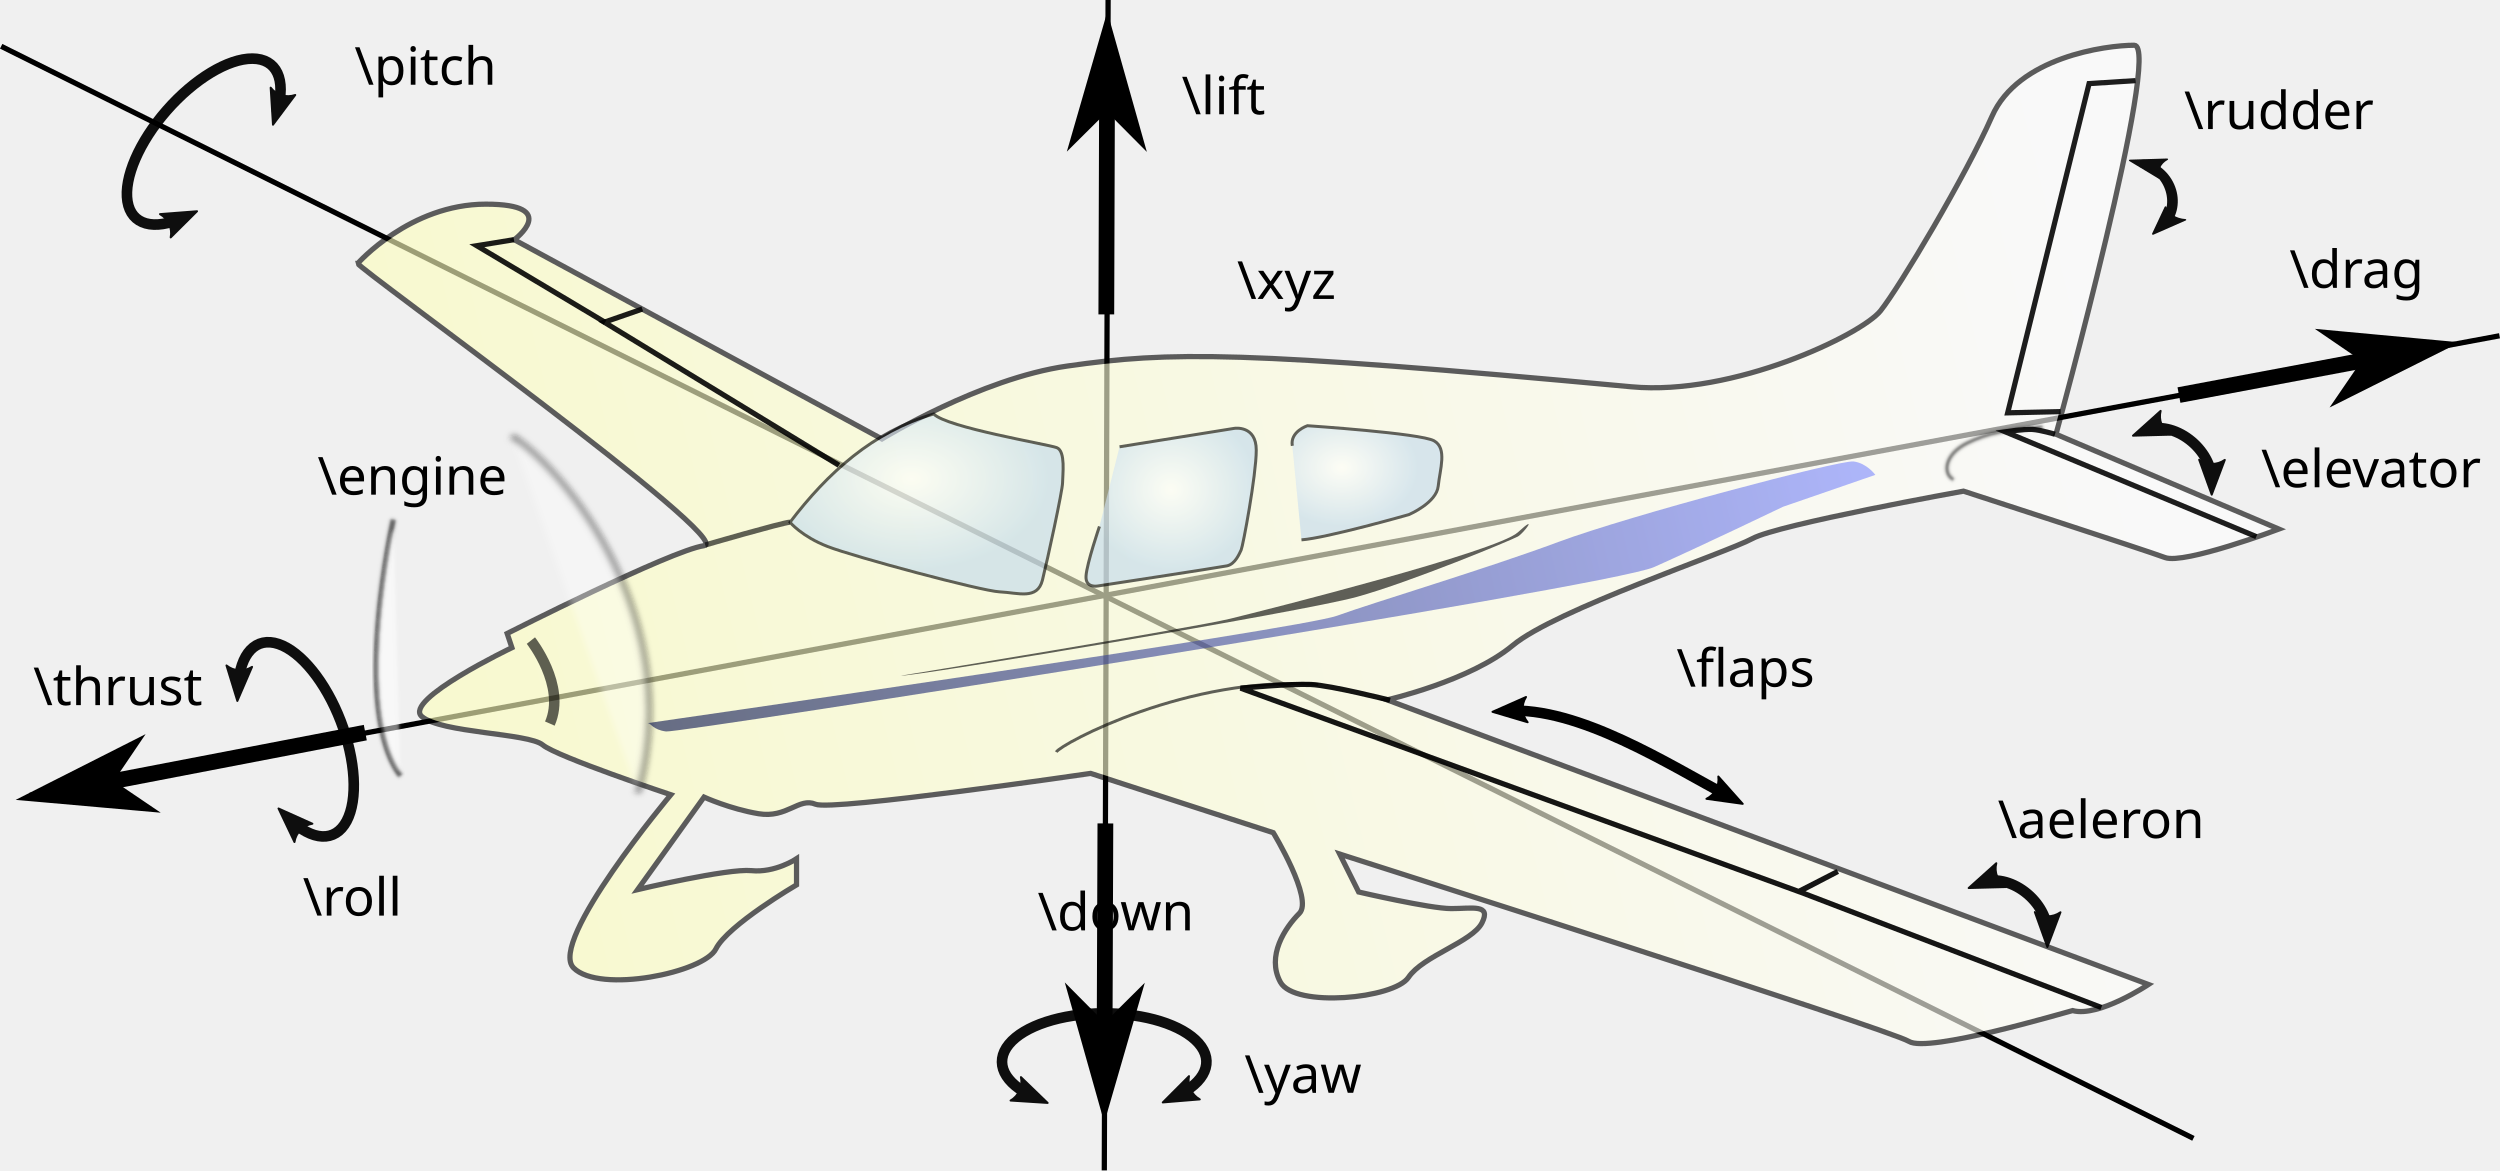
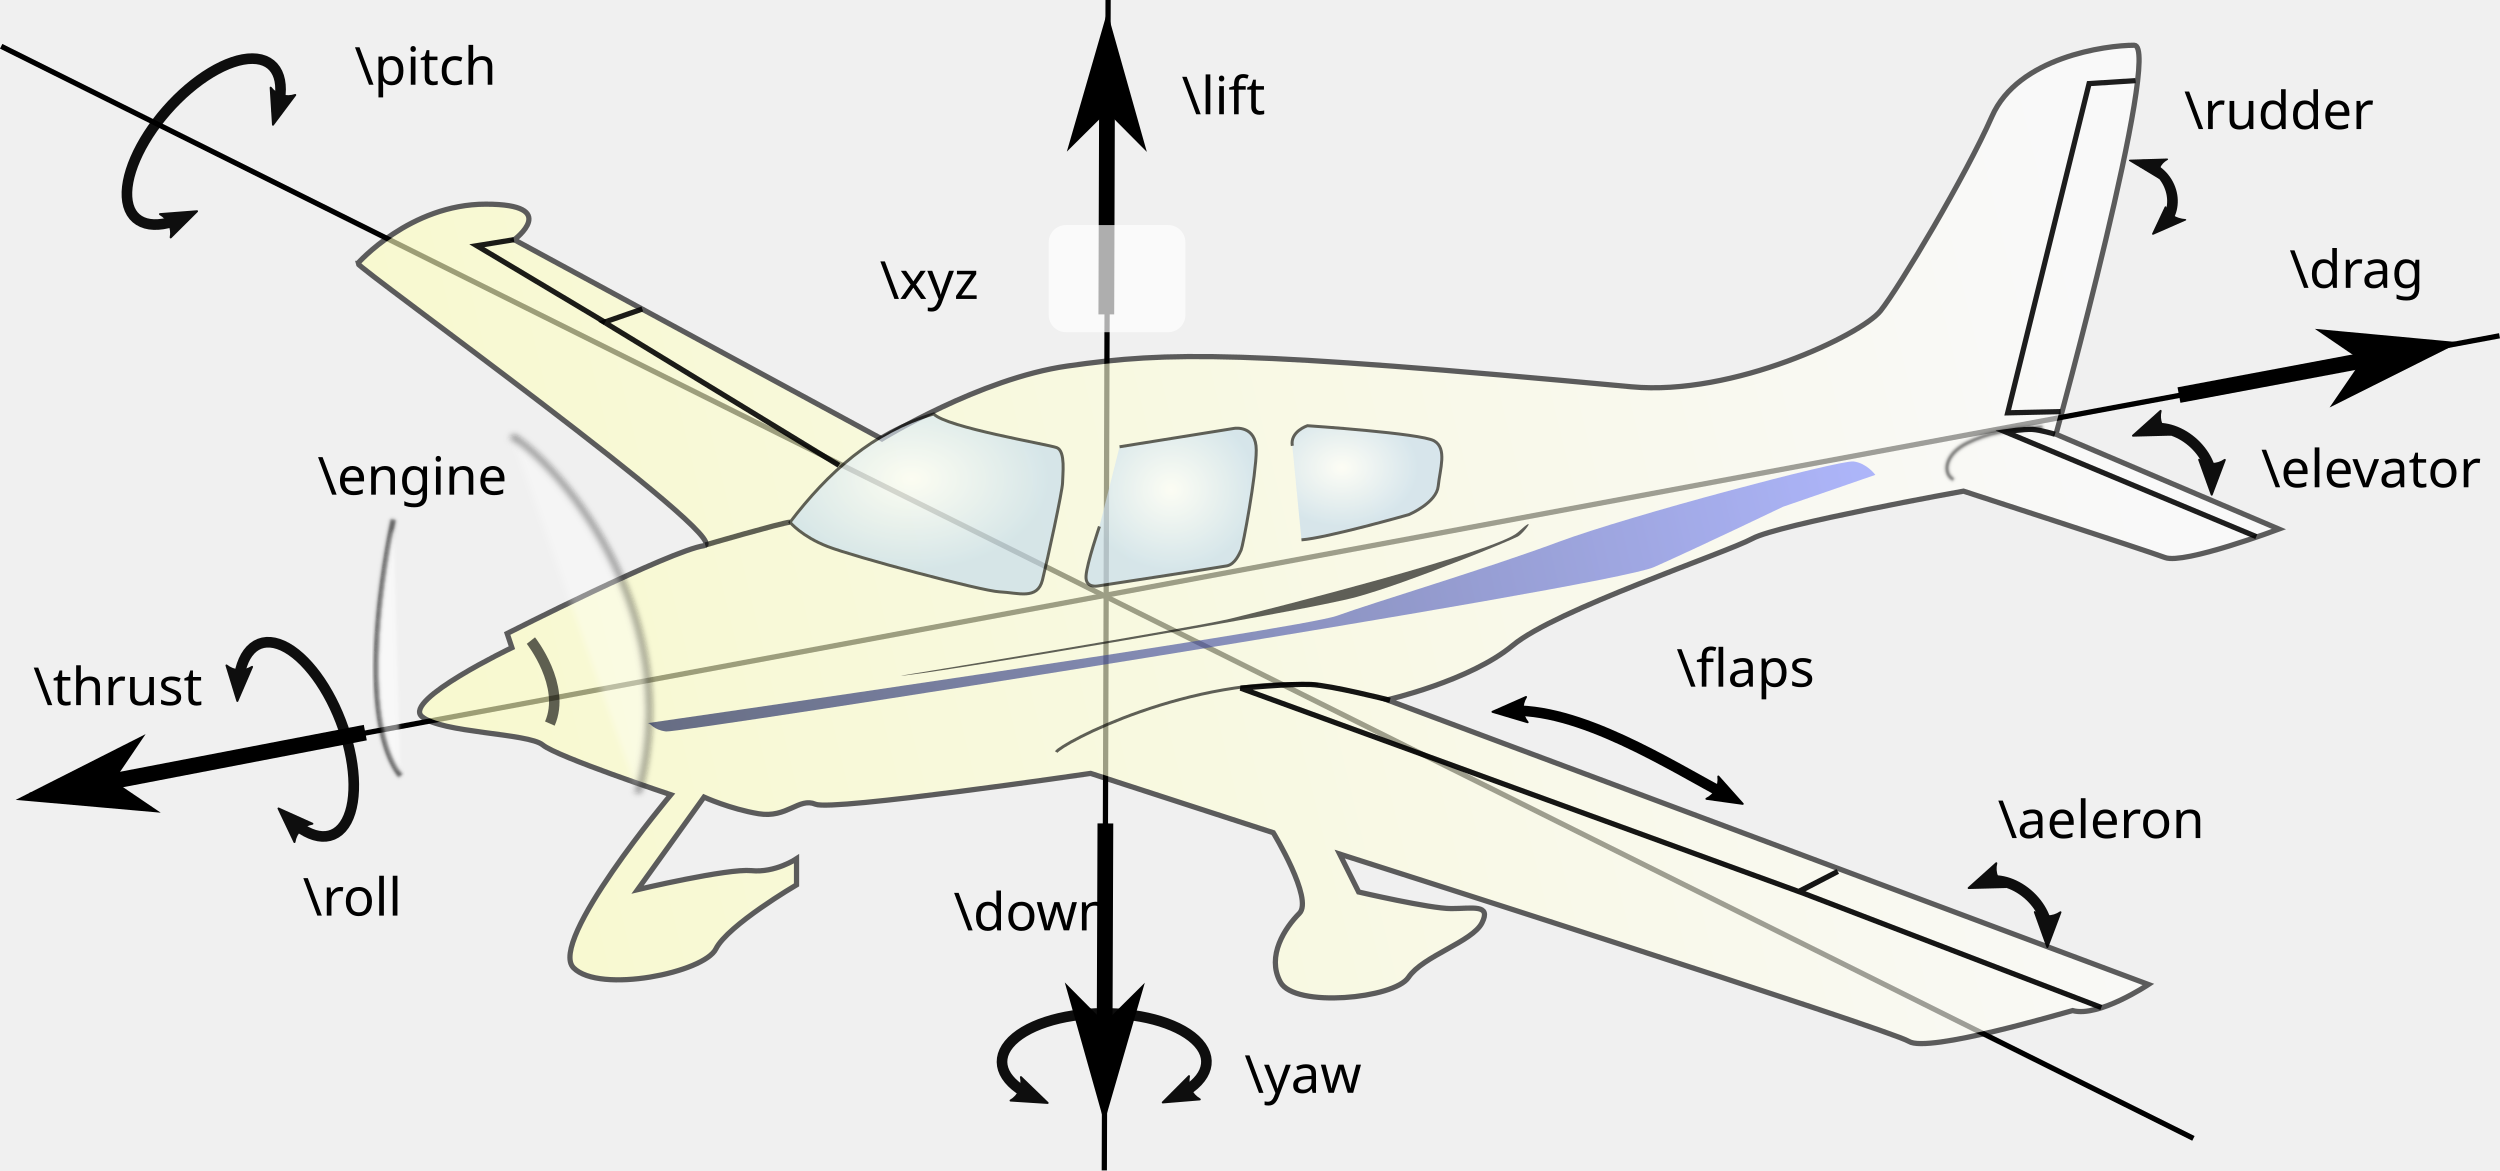
<svg xmlns="http://www.w3.org/2000/svg" xmlns:xlink="http://www.w3.org/1999/xlink" id="svg1950" width="475.919" height="222.811" version="1.0">
  <defs id="defs1953">
    <marker style="overflow:visible" id="marker26201" refX="0" refY="0" orient="auto">
      <path transform="matrix(-0.3,0,0,-0.3,0.69,0)" d="M 8.719,4.034 -2.207,0.016 8.719,-4.002 c -1.745,2.372 -1.735,5.617 -6e-7,8.035 z" style="fill:#000000;fill-opacity:1;fill-rule:evenodd;stroke:#000000;stroke-width:0.625;stroke-linejoin:round;stroke-opacity:1" id="path26203" />
    </marker>
    <marker orient="auto" refY="0" refX="0" id="marker26020" style="overflow:visible">
      <path id="path26022" style="fill:#000000;fill-opacity:1;fill-rule:evenodd;stroke:#000000;stroke-width:0.625;stroke-linejoin:round;stroke-opacity:1" d="M 8.719,4.034 -2.207,0.016 8.719,-4.002 c -1.745,2.372 -1.735,5.617 -6e-7,8.035 z" transform="matrix(-0.3,0,0,-0.3,0.69,0)" />
    </marker>
    <marker orient="auto" refY="0" refX="0" id="marker25982" style="overflow:visible">
      <path id="path25984" style="fill:#000000;fill-opacity:1;fill-rule:evenodd;stroke:#000000;stroke-width:0.625;stroke-linejoin:round;stroke-opacity:1" d="M 8.719,4.034 -2.207,0.016 8.719,-4.002 c -1.745,2.372 -1.735,5.617 -6e-7,8.035 z" transform="matrix(0.3,0,0,0.3,-0.69,0)" />
    </marker>
    <marker style="overflow:visible" id="marker19594" refX="0" refY="0" orient="auto">
      <path transform="matrix(0.4,0,0,0.4,4,0)" style="fill:#000000;fill-opacity:1;fill-rule:evenodd;stroke:#000000;stroke-width:1pt;stroke-opacity:1" d="M 0,0 5,-5 -12.5,0 5,5 0,0 Z" id="path19596" />
    </marker>
    <marker orient="auto" refY="0" refX="0" id="marker18490" style="overflow:visible">
      <path id="path18492" d="M 0,0 5,-5 -12.5,0 5,5 0,0 Z" style="fill:#000000;fill-opacity:1;fill-rule:evenodd;stroke:#000000;stroke-width:1pt;stroke-opacity:1" transform="matrix(0.4,0,0,0.4,4,0)" />
    </marker>
    <marker style="overflow:visible" id="marker17176" refX="0" refY="0" orient="auto">
      <path transform="matrix(0.4,0,0,0.4,4,0)" style="fill:#000000;fill-opacity:1;fill-rule:evenodd;stroke:#000000;stroke-width:1pt;stroke-opacity:1" d="M 0,0 5,-5 -12.5,0 5,5 0,0 Z" id="path17178" />
    </marker>
    <marker style="overflow:visible" id="marker16756" refX="0" refY="0" orient="auto">
      <path transform="matrix(0.3,0,0,0.3,-0.69,0)" d="M 8.719,4.034 -2.207,0.016 8.719,-4.002 c -1.745,2.372 -1.735,5.617 -6e-7,8.035 z" style="fill:#000000;fill-opacity:1;fill-rule:evenodd;stroke:#000000;stroke-width:0.625;stroke-linejoin:round;stroke-opacity:1" id="path16758" />
    </marker>
    <marker orient="auto" refY="0" refX="0" id="marker12100" style="overflow:visible">
      <path id="path12102" style="fill:#000000;fill-opacity:1;fill-rule:evenodd;stroke:#000000;stroke-width:0.625;stroke-linejoin:round;stroke-opacity:1" d="M 8.719,4.034 -2.207,0.016 8.719,-4.002 c -1.745,2.372 -1.735,5.617 -6e-7,8.035 z" transform="matrix(0.3,0,0,0.3,-0.69,0)" />
    </marker>
    <marker style="overflow:visible" id="marker12034" refX="0" refY="0" orient="auto">
      <path transform="matrix(-0.3,0,0,-0.3,0.69,0)" d="M 8.719,4.034 -2.207,0.016 8.719,-4.002 c -1.745,2.372 -1.735,5.617 -6e-7,8.035 z" style="fill:#000000;fill-opacity:1;fill-rule:evenodd;stroke:#000000;stroke-width:0.625;stroke-linejoin:round;stroke-opacity:1" id="path12036" />
    </marker>
    <marker style="overflow:visible" id="marker12010" refX="0" refY="0" orient="auto">
      <path transform="matrix(0.3,0,0,0.3,-0.69,0)" d="M 8.719,4.034 -2.207,0.016 8.719,-4.002 c -1.745,2.372 -1.735,5.617 -6e-7,8.035 z" style="fill:#000000;fill-opacity:1;fill-rule:evenodd;stroke:#000000;stroke-width:0.625;stroke-linejoin:round;stroke-opacity:1" id="path12012" />
    </marker>
    <marker orient="auto" refY="0" refX="0" id="DotS" style="overflow:visible">
      <path id="path5731" d="m -2.5,-1 c 0,2.76 -2.24,5 -5,5 -2.76,0 -5,-2.24 -5,-5 0,-2.76 2.24,-5 5,-5 2.76,0 5,2.24 5,5 z" style="fill:#000000;fill-opacity:1;fill-rule:evenodd;stroke:#000000;stroke-width:1pt;stroke-opacity:1" transform="matrix(0.2,0,0,0.2,1.48,0.2)" />
    </marker>
    <marker orient="auto" refY="0" refX="0" id="Arrow2Mstart" style="overflow:visible">
      <path id="path5688" style="fill:#000000;fill-opacity:1;fill-rule:evenodd;stroke:#000000;stroke-width:0.625;stroke-linejoin:round;stroke-opacity:1" d="M 8.719,4.034 -2.207,0.016 8.719,-4.002 c -1.745,2.372 -1.735,5.617 -6e-7,8.035 z" transform="scale(0.6,0.6)" />
    </marker>
    <marker orient="auto" refY="0" refX="0" id="Arrow1Mstart" style="overflow:visible">
      <path id="path5670" d="M 0,0 5,-5 -12.5,0 5,5 0,0 Z" style="fill:#000000;fill-opacity:1;fill-rule:evenodd;stroke:#000000;stroke-width:1pt;stroke-opacity:1" transform="matrix(0.4,0,0,0.4,4,0)" />
    </marker>
    <marker orient="auto" refY="0" refX="0" id="Arrow1Lstart" style="overflow:visible">
      <path id="path5664" d="M 0,0 5,-5 -12.5,0 5,5 0,0 Z" style="fill:#000000;fill-opacity:1;fill-rule:evenodd;stroke:#000000;stroke-width:1pt;stroke-opacity:1" transform="matrix(0.8,0,0,0.8,10,0)" />
    </marker>
    <linearGradient id="linearGradient4295">
      <stop style="stop-color:#0f1853;stop-opacity:1;" offset="0" id="stop4297" />
      <stop style="stop-color:#7f8cff;stop-opacity:1;" offset="1" id="stop4299" />
    </linearGradient>
    <linearGradient id="linearGradient4287">
      <stop style="stop-color:#ffffff;stop-opacity:1;" offset="0" id="stop4289" />
      <stop style="stop-color:#feffbd;stop-opacity:1;" offset="1" id="stop4291" />
    </linearGradient>
    <linearGradient id="linearGradient3293">
      <stop style="stop-color:#000000;stop-opacity:1;" offset="0" id="stop3295" />
      <stop style="stop-color:#9b9b9b;stop-opacity:1;" offset="1" id="stop3297" />
    </linearGradient>
    <linearGradient id="linearGradient13096">
      <stop style="stop-color:white;stop-opacity:1;" offset="0" id="stop13098" />
      <stop style="stop-color:#c1d9ee;stop-opacity:1;" offset="1" id="stop13100" />
    </linearGradient>
    <linearGradient id="linearGradient2866">
      <stop style="stop-color:#a2a2a2;stop-opacity:1;" offset="0" id="stop2868" />
      <stop style="stop-color:white;stop-opacity:1;" offset="1" id="stop2870" />
    </linearGradient>
    <radialGradient xlink:href="#linearGradient13096" id="radialGradient4270" cx="334.909" cy="364.15" fx="334.909" fy="364.15" r="16.493" gradientTransform="matrix(1,0,0,0.9292184,0,26.03101)" gradientUnits="userSpaceOnUse" />
    <radialGradient xlink:href="#linearGradient13096" id="radialGradient4283" cx="285.476" cy="359.906" fx="285.476" fy="359.906" r="26.284" gradientTransform="matrix(1,0,0,0.6625838,0,123.882)" gradientUnits="userSpaceOnUse" />
    <radialGradient xlink:href="#linearGradient13096" id="radialGradient4285" cx="367.392" cy="359.363" fx="367.392" fy="359.363" r="14.543" gradientTransform="matrix(1,0,0,0.7667077,0,84.71293)" gradientUnits="userSpaceOnUse" />
    <linearGradient xlink:href="#linearGradient4287" id="linearGradient4293" x1="508.76" y1="330.219" x2="203.188" y2="404.128" gradientUnits="userSpaceOnUse" />
    <linearGradient xlink:href="#linearGradient4295" id="linearGradient4301" x1="239.578" y1="412.866" x2="468.967" y2="359.053" gradientUnits="userSpaceOnUse" />
    <filter id="filter4454">
      <feGaussianBlur stdDeviation="0.357" id="feGaussianBlur4456" />
    </filter>
    <filter id="filter4614">
      <feGaussianBlur stdDeviation="0.647" id="feGaussianBlur4616" />
    </filter>
    <filter x="-0.16" width="1.321" y="-0.018" height="1.036" id="filter4622">
      <feGaussianBlur stdDeviation="0.374" id="feGaussianBlur4624" />
    </filter>
  </defs>
  <g id="g13128" transform="translate(-111.9652,-271.2129)">
    <path id="path4205" d="m 322.911,271.215 -0.723,222.808" style="fill:none;fill-rule:evenodd;stroke:#000000;stroke-width:1px;stroke-linecap:butt;stroke-linejoin:miter;stroke-opacity:1" />
    <path style="fill:none;fill-rule:evenodd;stroke:#000000;stroke-width:1px;stroke-linecap:butt;stroke-linejoin:miter;stroke-opacity:1" d="m 112.188,280.023 417.334,207.901" id="path3388-1" />
    <path style="fill:none;fill-rule:evenodd;stroke:#000000;stroke-width:1px;stroke-linecap:butt;stroke-linejoin:miter;stroke-opacity:1" d="M 117.609,422.65 587.792,335.134" id="path3388" />
    <path id="path3236" d="m 180.067,321.366 c 0,0 9.933,-11.288 24.382,-11.288 14.449,0 5.418,6.773 5.418,6.773 l 69.986,37.928 c 0,0 18.637,-11.51 35.316,-13.887 19.494,-2.778 32.855,-2.977 107.365,3.954 19.415,1.806 43.798,-9.933 47.41,-14.449 3.612,-4.515 16.255,-25.737 21.222,-37.025 4.967,-11.288 21.673,-13.546 27.091,-13.546 5.418,0 -14.9,74.05 -14.9,74.05 l 42.443,18.061 c 0,0 -18.061,6.773 -21.673,5.418 -3.612,-1.355 -38.379,-12.643 -38.379,-12.643 0,0 -35.219,6.321 -40.185,9.03 -4.967,2.709 -37.476,13.546 -45.604,20.318 -8.127,6.773 -23.931,10.385 -23.931,10.385 l 144.939,54.183 c 0,0 -9.482,6.321 -14.449,4.967 -1.806,0.452 -27.543,8.127 -31.155,5.87 -3.612,-2.258 -108.365,-35.67 -108.365,-35.67 l 3.612,7.224 c 0,0 13.546,3.161 17.609,3.161 4.064,0 7.676,-0.903 5.87,2.709 -1.806,3.612 -11.288,6.321 -13.997,10.385 -2.709,4.064 -21.673,5.87 -24.382,0.903 -2.709,-4.967 0.903,-10.385 3.612,-13.094 2.709,-2.709 -4.967,-15.352 -4.967,-15.352 l -34.767,-11.288 c 0,0 -49.216,7.224 -52.377,5.87 -3.161,-1.355 -5.418,2.709 -10.837,1.806 -5.418,-0.903 -10.385,-3.161 -10.385,-3.161 l -12.643,17.609 c 0,0 17.158,-4.064 21.673,-3.612 4.515,0.452 8.579,-2.258 8.579,-2.258 l 0,4.967 c 0,0 -13.094,7.676 -15.352,12.191 -2.258,4.515 -22.125,8.579 -27.091,3.612 -4.967,-4.967 18.512,-32.961 18.512,-32.961 0,0 -21.673,-7.224 -24.382,-9.482 -2.709,-2.258 -19.415,-2.258 -23.028,-5.418 -3.612,-3.161 17.158,-13.094 17.158,-13.094 l -0.903,-2.709 c 0,0 31.155,-15.803 37.476,-16.706 6.321,-0.903 -65.922,-52.828 -65.922,-53.731 z" style="opacity:0.621;fill:url(#linearGradient4293);fill-opacity:1;fill-rule:evenodd;stroke:#000000;stroke-width:1;stroke-linecap:butt;stroke-linejoin:miter;stroke-miterlimit:4;stroke-dasharray:none;stroke-opacity:1" />
    <path id="path3238" d="m 186.839,370.13 c 0,0 -8.127,36.122 1.355,48.764" style="opacity:0.621;fill:#ffffff;fill-opacity:0.809;fill-rule:evenodd;stroke:#000000;stroke-width:1;stroke-linecap:butt;stroke-linejoin:miter;stroke-miterlimit:4;stroke-dasharray:none;stroke-opacity:1;filter:url(#filter4622)" />
    <path id="path3240" d="m 209.415,354.327 c 10.385,6.773 32.961,34.767 23.931,67.728" style="opacity:0.621;fill:#ffffff;fill-opacity:0.533;fill-rule:evenodd;stroke:#000000;stroke-width:1;stroke-linecap:butt;stroke-linejoin:miter;stroke-miterlimit:4;stroke-dasharray:none;stroke-opacity:1;filter:url(#filter4614)" />
    <path id="path3247" d="m 325.095,356.266 21.87,-3.512 c 0,0 4.151,-0.639 4.151,4.151 0,4.789 -2.554,18.358 -2.873,18.997 -0.319,0.639 -1.117,2.714 -2.714,3.033 -1.596,0.319 -24.584,3.831 -24.584,3.831 0,0 -2.395,0.479 -2.235,-1.916 0.16,-2.395 2.554,-9.419 2.554,-9.419" style="opacity:0.621;fill:url(#radialGradient4270);fill-opacity:1;fill-rule:evenodd;stroke:#000000;stroke-width:0.572;stroke-linecap:butt;stroke-linejoin:miter;stroke-miterlimit:4;stroke-dasharray:none;stroke-opacity:1" />
    <path id="path3249" d="m 357.98,356.086 c -0.479,-2.714 2.873,-3.831 2.873,-3.831 0,0 21.551,1.437 24.105,2.873 2.554,1.437 1.117,5.428 0.798,8.62 -0.319,3.193 -5.587,5.428 -5.587,5.428 0,0 -15.693,4.468 -20.445,4.807" style="opacity:0.621;fill:url(#radialGradient4285);fill-opacity:1;fill-rule:evenodd;stroke:#000000;stroke-width:0.572;stroke-linecap:butt;stroke-linejoin:miter;stroke-miterlimit:4;stroke-dasharray:none;stroke-opacity:1" />
    <path id="path3251" d="m 283.43,399.847 c 0,0 55.554,-9.099 62.737,-10.855 7.184,-1.756 50.765,-12.771 54.756,-16.443 3.991,-3.672 1.117,0.16 0,0.798 -1.117,0.639 -20.274,8.62 -30.65,11.494 -10.376,2.873 -84.288,15.166 -86.843,15.006 z" style="opacity:0.621;fill:#000000;fill-opacity:1;fill-rule:evenodd;stroke:none;stroke-width:1px;stroke-linecap:butt;stroke-linejoin:miter;stroke-opacity:1" />
    <path id="path4138" d="m 235.259,408.867 c 0,0 124.198,-17.879 131.222,-20.434 7.024,-2.554 28.415,-8.94 42.144,-14.048 13.729,-5.108 53.638,-15.644 56.192,-15.325 2.554,0.319 4.151,2.554 4.151,2.554 l -17.56,6.066 c 0,0 -15.964,7.663 -24.584,11.494 -8.62,3.831 -185.498,31.608 -188.053,31.289 -2.554,-0.319 -2.873,-1.596 -3.512,-1.596 z" style="opacity:0.621;fill:url(#linearGradient4301);fill-opacity:1;fill-rule:evenodd;stroke:none;stroke-width:0.191px;stroke-linecap:butt;stroke-linejoin:miter;stroke-opacity:1" />
    <path id="path5026" d="m 213.028,393.158 c 0,0 6.773,8.579 3.612,15.803" style="opacity:0.621;fill:none;fill-opacity:1;fill-rule:evenodd;stroke:#000000;stroke-width:2;stroke-linecap:butt;stroke-linejoin:miter;stroke-miterlimit:4;stroke-dasharray:none;stroke-opacity:1" />
    <path id="path5028" d="m 313.04,414.379 c 0.903,-1.58 25.285,-14.674 49.893,-12.868" style="opacity:0.621;fill:none;fill-opacity:1;fill-rule:evenodd;stroke:#000000;stroke-width:0.572;stroke-linecap:butt;stroke-linejoin:miter;stroke-miterlimit:4;stroke-dasharray:none;stroke-opacity:1" />
    <path id="path5048" d="m 483.858,362.506 c -2.122,-1.061 -1.776,-4.806 2.639,-6.972 3.874,-1.901 7.396,-2.564 14.299,-3.032" style="opacity:0.621;fill:none;fill-opacity:1;fill-rule:evenodd;stroke:#000000;stroke-width:0.572;stroke-linecap:butt;stroke-linejoin:miter;stroke-miterlimit:4;stroke-dasharray:none;stroke-opacity:1;filter:url(#filter4454)" />
    <path id="path5052" d="m 246.225,374.962 c 0,0 14.505,-4.22 16.131,-4.345" style="opacity:0.621;fill:none;fill-opacity:1;fill-rule:evenodd;stroke:#000000;stroke-width:1;stroke-linecap:butt;stroke-linejoin:miter;stroke-miterlimit:4;stroke-dasharray:none;stroke-opacity:1" />
    <path id="path3245" d="m 262.358,370.633 c 0,0 2.235,2.714 7.184,4.629 4.949,1.916 29.214,8.461 32.726,8.62 3.512,0.16 7.184,1.596 8.142,-2.235 0.958,-3.831 3.831,-17.081 3.831,-18.518 0,-1.437 0.639,-6.066 -1.117,-6.705 -1.756,-0.639 -21.014,-3.851 -23.409,-6.406 -11.553,3.356 -20.192,11.205 -27.356,20.613 z" style="opacity:0.621;fill:url(#radialGradient4283);fill-opacity:1;fill-rule:evenodd;stroke:#000000;stroke-width:0.572;stroke-linecap:butt;stroke-linejoin:miter;stroke-miterlimit:4;stroke-dasharray:none;stroke-opacity:1" />
    <path style="opacity:0.915;fill:none;fill-rule:evenodd;stroke:#000000;stroke-width:1px;stroke-linecap:butt;stroke-linejoin:miter;stroke-opacity:1" d="m 511.996,463.009 -57.615,-22.091 7.441,-3.805 -7.374,3.843 -106.305,-38.739 c 0,0 9.5,-0.879 13.365,-0.703 3.864,0.176 15.077,3.011 15.077,3.011" id="path3372" />
    <path style="opacity:0.887;fill:none;fill-rule:evenodd;stroke:#000000;stroke-width:1px;stroke-linecap:butt;stroke-linejoin:miter;stroke-opacity:1" d="m 209.803,316.841 -7.07,1.149 24.428,14.588" id="path3376" />
    <path id="path3378" d="m 234.239,330.039 -7.24,2.511 44.675,27.245" style="opacity:0.887;fill:none;fill-rule:evenodd;stroke:#000000;stroke-width:1px;stroke-linecap:butt;stroke-linejoin:miter;stroke-opacity:1" />
    <path style="opacity:0.882;fill:none;fill-rule:evenodd;stroke:#000000;stroke-width:1px;stroke-linecap:butt;stroke-linejoin:miter;stroke-opacity:1" d="m 503.164,353.878 c 0,0 -2.803,-0.833 -4.329,-0.92 -1.526,-0.088 -5.148,0.449 -5.148,0.449 l 47.808,19.966" id="path3380" />
    <path style="opacity:0.882;fill:none;fill-rule:evenodd;stroke:#000000;stroke-width:1px;stroke-linecap:butt;stroke-linejoin:miter;stroke-opacity:1" d="m 504.242,349.566 -10.078,0.236 15.496,-62.677 8.836,-0.562" id="path3384" />
    <path id="path16754" d="m 120.75,422.366 60.756,-11.689" style="fill:none;fill-rule:evenodd;stroke:#000000;stroke-width:3;stroke-linecap:butt;stroke-linejoin:miter;stroke-miterlimit:4;stroke-dasharray:none;stroke-opacity:1;marker-start:url(#Arrow1Mstart)" />
    <path style="fill:none;fill-rule:evenodd;stroke:#000000;stroke-width:3;stroke-linecap:butt;stroke-linejoin:miter;stroke-miterlimit:4;stroke-dasharray:none;stroke-opacity:1;marker-start:url(#marker17176)" d="m 574.426,337.47 -47.658,8.951" id="path17174" />
    <path id="path18488" d="m 322.209,479.011 0.186,-51.045" style="fill:none;fill-rule:evenodd;stroke:#000000;stroke-width:3;stroke-linecap:butt;stroke-linejoin:miter;stroke-miterlimit:4;stroke-dasharray:none;stroke-opacity:1;marker-start:url(#marker18490)" />
    <path style="fill:none;fill-rule:evenodd;stroke:#000000;stroke-width:3;stroke-linecap:butt;stroke-linejoin:miter;stroke-miterlimit:4;stroke-dasharray:none;stroke-opacity:1;marker-start:url(#marker19594)" d="m 322.737,279.359 -0.166,51.706" id="path19592" />
  </g>
  <path style="opacity:0.941;fill:none;fill-opacity:1;stroke:#000000;stroke-width:2.025;stroke-linecap:round;stroke-linejoin:round;stroke-miterlimit:4;stroke-dasharray:none;stroke-dashoffset:0;stroke-opacity:1;marker-start:url(#marker12010);marker-end:url(#marker12034)" id="path4209" d="m 196.928,208.863 a 19.458,9.215 0 0 1 -4.864,-10.063 19.458,9.215 0 0 1 17.907,-5.886 19.458,9.215 0 0 1 18.205,5.678 19.458,9.215 0 0 1 -4.344,10.116" />
  <use x="0" y="0" xlink:href="#path4209" id="use7936" transform="matrix(0.3535539,0.9354142,-0.9354142,0.3535539,171.074,-127.3474)" width="100%" height="100%" />
  <use x="0" y="0" xlink:href="#path4209" id="use9282" transform="matrix(0.6628456,-0.7487561,0.7487561,0.6628456,-251.8958,50.37152)" width="100%" height="100%" />
  <text xml:space="preserve" style="font-style:normal;font-variant:normal;font-weight:normal;font-stretch:normal;font-size:10px;line-height:125%;font-family:Sans;-inkscape-font-specification:Sans;text-align:start;letter-spacing:0px;word-spacing:0px;writing-mode:lr-tb;text-anchor:start;fill:#000000;fill-opacity:1;stroke:none;stroke-width:1px;stroke-linecap:butt;stroke-linejoin:miter;stroke-opacity:1" x="9.569" y="135.411" id="text12088">
    <tspan id="tspan12090" x="9.569" y="135.411" />
  </text>
  <path transform="matrix(0.7392727,0.6734062,-0.6734062,0.7392727,0,0)" d="m 392.087,-129.86 a 8.772,6.38 0 0 1 7.229,-4.206 8.772,6.38 0 0 1 8.388,2.849" id="use16748" style="opacity:0.941;fill:none;fill-opacity:1;stroke:#000000;stroke-width:2.025;stroke-linecap:round;stroke-linejoin:round;stroke-miterlimit:4;stroke-dasharray:none;stroke-dashoffset:0;stroke-opacity:1;marker-start:url(#marker25982);marker-end:url(#marker26020)" />
  <use x="0" y="0" xlink:href="#use16748" id="use16750" transform="translate(31.2827,-86.1153)" width="100%" height="100%" />
  <use x="0" y="0" xlink:href="#use16750" id="use16752" transform="matrix(0.7703784,0.4904526,-0.637587,0.5926,145.5423,-217.7599)" width="100%" height="100%" />
  <path style="fill:none;fill-rule:evenodd;stroke:#000000;stroke-width:2;stroke-linecap:butt;stroke-linejoin:miter;stroke-miterlimit:4;stroke-dasharray:none;stroke-opacity:1;marker-start:url(#marker16756);marker-end:url(#marker26201)" d="m 286.817,135.325 c 13.646,-0.874 31.014,10.28 42.554,16.439" id="path26162" />
-   <text xml:space="preserve" style="font-style:normal;font-variant:normal;font-weight:normal;font-stretch:normal;font-size:10px;line-height:125%;font-family:Sans;-inkscape-font-specification:Sans;text-align:start;letter-spacing:0px;word-spacing:0px;writing-mode:lr-tb;text-anchor:start;fill:#000000;fill-opacity:1;stroke:none;stroke-width:1px;stroke-linecap:butt;stroke-linejoin:miter;stroke-opacity:1" x="235.499" y="56.907" id="text26511">
-     <tspan id="tspan26513" x="235.499" y="56.907">\xyz</tspan>
+   <text xml:space="preserve" style="font-style:normal;font-variant:normal;font-weight:normal;font-stretch:normal;font-size:10px;line-height:125%;font-family:Sans;-inkscape-font-specification:Sans;text-align:start;letter-spacing:0px;word-spacing:0px;writing-mode:lr-tb;text-anchor:start;fill:#000000;fill-opacity:1;stroke:none;stroke-width:1px;stroke-linecap:butt;stroke-linejoin:miter;stroke-opacity:1" x="167.499" y="56.907" id="text26511">
+     <tspan id="tspan26513" x="167.499" y="56.907">\xyz</tspan>
  </text>
  <text xml:space="preserve" style="font-style:normal;font-variant:normal;font-weight:normal;font-stretch:normal;font-size:10px;line-height:125%;font-family:Sans;-inkscape-font-specification:Sans;text-align:start;letter-spacing:0px;word-spacing:0px;writing-mode:lr-tb;text-anchor:start;fill:#000000;fill-opacity:1;stroke:none;stroke-width:1px;stroke-linecap:butt;stroke-linejoin:miter;stroke-opacity:1" x="236.905" y="208.049" id="text26515">
    <tspan id="tspan26517" x="236.905" y="208.049">\yaw</tspan>
  </text>
  <text xml:space="preserve" style="font-style:normal;font-variant:normal;font-weight:normal;font-stretch:normal;font-size:10px;line-height:125%;font-family:Sans;-inkscape-font-specification:Sans;text-align:start;letter-spacing:0px;word-spacing:0px;writing-mode:lr-tb;text-anchor:start;fill:#000000;fill-opacity:1;stroke:none;stroke-width:1px;stroke-linecap:butt;stroke-linejoin:miter;stroke-opacity:1" x="57.645" y="174.305" id="text26519">
    <tspan id="tspan26521" x="57.645" y="174.305">\roll</tspan>
  </text>
  <text xml:space="preserve" style="font-style:normal;font-variant:normal;font-weight:normal;font-stretch:normal;font-size:10px;line-height:125%;font-family:Sans;-inkscape-font-specification:Sans;text-align:start;letter-spacing:0px;word-spacing:0px;writing-mode:lr-tb;text-anchor:start;fill:#000000;fill-opacity:1;stroke:none;stroke-width:1px;stroke-linecap:butt;stroke-linejoin:miter;stroke-opacity:1" x="67.486" y="16.134" id="text26523">
    <tspan id="tspan26525" x="67.486" y="16.134">\pitch</tspan>
  </text>
  <text xml:space="preserve" style="font-style:normal;font-variant:normal;font-weight:normal;font-stretch:normal;font-size:10px;line-height:125%;font-family:Sans;-inkscape-font-specification:Sans;text-align:start;letter-spacing:0px;word-spacing:0px;writing-mode:lr-tb;text-anchor:start;fill:#000000;fill-opacity:1;stroke:none;stroke-width:1px;stroke-linecap:butt;stroke-linejoin:miter;stroke-opacity:1" x="224.954" y="21.758" id="text26527">
    <tspan id="tspan26529" x="224.954" y="21.758">\lift</tspan>
  </text>
-   <text xml:space="preserve" style="font-style:normal;font-variant:normal;font-weight:normal;font-stretch:normal;font-size:10px;line-height:125%;font-family:Sans;-inkscape-font-specification:Sans;text-align:start;letter-spacing:0px;word-spacing:0px;writing-mode:lr-tb;text-anchor:start;fill:#000000;fill-opacity:1;stroke:none;stroke-width:1px;stroke-linecap:butt;stroke-linejoin:miter;stroke-opacity:1" x="197.538" y="177.117" id="text26531">
-     <tspan id="tspan26533" x="197.538" y="177.117">\down</tspan>
+   <text xml:space="preserve" style="font-style:normal;font-variant:normal;font-weight:normal;font-stretch:normal;font-size:10px;line-height:125%;font-family:Sans;-inkscape-font-specification:Sans;text-align:start;letter-spacing:0px;word-spacing:0px;writing-mode:lr-tb;text-anchor:start;fill:#000000;fill-opacity:1;stroke:none;stroke-width:1px;stroke-linecap:butt;stroke-linejoin:miter;stroke-opacity:1" x="181.538" y="177.117" id="text26531">
+     <tspan id="tspan26533" x="181.538" y="177.117">\down</tspan>
  </text>
  <text xml:space="preserve" style="font-style:normal;font-variant:normal;font-weight:normal;font-stretch:normal;font-size:10px;line-height:125%;font-family:Sans;-inkscape-font-specification:Sans;text-align:start;letter-spacing:0px;word-spacing:0px;writing-mode:lr-tb;text-anchor:start;fill:#000000;fill-opacity:1;stroke:none;stroke-width:1px;stroke-linecap:butt;stroke-linejoin:miter;stroke-opacity:1" x="6.327" y="134.235" id="text26535">
    <tspan id="tspan26537" x="6.327" y="134.235">\thrust</tspan>
  </text>
  <text xml:space="preserve" style="font-style:normal;font-variant:normal;font-weight:normal;font-stretch:normal;font-size:10px;line-height:125%;font-family:Sans;-inkscape-font-specification:Sans;text-align:start;letter-spacing:0px;word-spacing:0px;writing-mode:lr-tb;text-anchor:start;fill:#000000;fill-opacity:1;stroke:none;stroke-width:1px;stroke-linecap:butt;stroke-linejoin:miter;stroke-opacity:1" x="435.849" y="54.798" id="text26539">
    <tspan id="tspan26541" x="435.849" y="54.798">\drag</tspan>
  </text>
  <text xml:space="preserve" style="font-style:normal;font-variant:normal;font-weight:normal;font-stretch:normal;font-size:10px;line-height:125%;font-family:Sans;-inkscape-font-specification:Sans;text-align:start;letter-spacing:0px;word-spacing:0px;writing-mode:lr-tb;text-anchor:start;fill:#000000;fill-opacity:1;stroke:none;stroke-width:1px;stroke-linecap:butt;stroke-linejoin:miter;stroke-opacity:1" x="319.154" y="130.721" id="text26543">
    <tspan id="tspan26545" x="319.154" y="130.721">\flaps</tspan>
  </text>
  <text xml:space="preserve" style="font-style:normal;font-variant:normal;font-weight:normal;font-stretch:normal;font-size:10px;line-height:125%;font-family:Sans;-inkscape-font-specification:Sans;text-align:start;letter-spacing:0px;word-spacing:0px;writing-mode:lr-tb;text-anchor:start;fill:#000000;fill-opacity:1;stroke:none;stroke-width:1px;stroke-linecap:butt;stroke-linejoin:miter;stroke-opacity:1" x="380.313" y="159.543" id="text26547">
    <tspan id="tspan26549" x="380.313" y="159.543">\aeleron</tspan>
  </text>
  <text xml:space="preserve" style="font-style:normal;font-variant:normal;font-weight:normal;font-stretch:normal;font-size:10px;line-height:125%;font-family:Sans;-inkscape-font-specification:Sans;text-align:start;letter-spacing:0px;word-spacing:0px;writing-mode:lr-tb;text-anchor:start;fill:#000000;fill-opacity:1;stroke:none;stroke-width:1px;stroke-linecap:butt;stroke-linejoin:miter;stroke-opacity:1" x="60.456" y="94.165" id="text26551">
    <tspan id="tspan26553" x="60.456" y="94.165">\engine</tspan>
  </text>
  <text xml:space="preserve" style="font-style:normal;font-variant:normal;font-weight:normal;font-stretch:normal;font-size:10px;line-height:125%;font-family:Sans;-inkscape-font-specification:Sans;text-align:start;letter-spacing:0px;word-spacing:0px;writing-mode:lr-tb;text-anchor:start;fill:#000000;fill-opacity:1;stroke:none;stroke-width:1px;stroke-linecap:butt;stroke-linejoin:miter;stroke-opacity:1" x="415.789" y="24.57" id="text26555">
    <tspan id="tspan26557" x="415.789" y="24.57">\rudder</tspan>
  </text>
  <text xml:space="preserve" style="font-style:normal;font-variant:normal;font-weight:normal;font-stretch:normal;font-size:10px;line-height:125%;font-family:Sans;-inkscape-font-specification:Sans;text-align:start;letter-spacing:0px;word-spacing:0px;writing-mode:lr-tb;text-anchor:start;fill:#000000;fill-opacity:1;stroke:none;stroke-width:1px;stroke-linecap:butt;stroke-linejoin:miter;stroke-opacity:1" x="430.443" y="92.76" id="text26559">
    <tspan id="tspan26561" x="430.443" y="92.76">\elevator</tspan>
  </text>
+   <rect style="opacity:0.68;fill:#ffffff;fill-opacity:1;stroke:none;stroke-width:1;stroke-linecap:round;stroke-linejoin:round;stroke-miterlimit:4;stroke-dasharray:2, 2;stroke-dashoffset:0;stroke-opacity:1" id="rect3446" width="26.01" height="20.386" x="199.647" y="42.848" ry="3.27" />
</svg>
